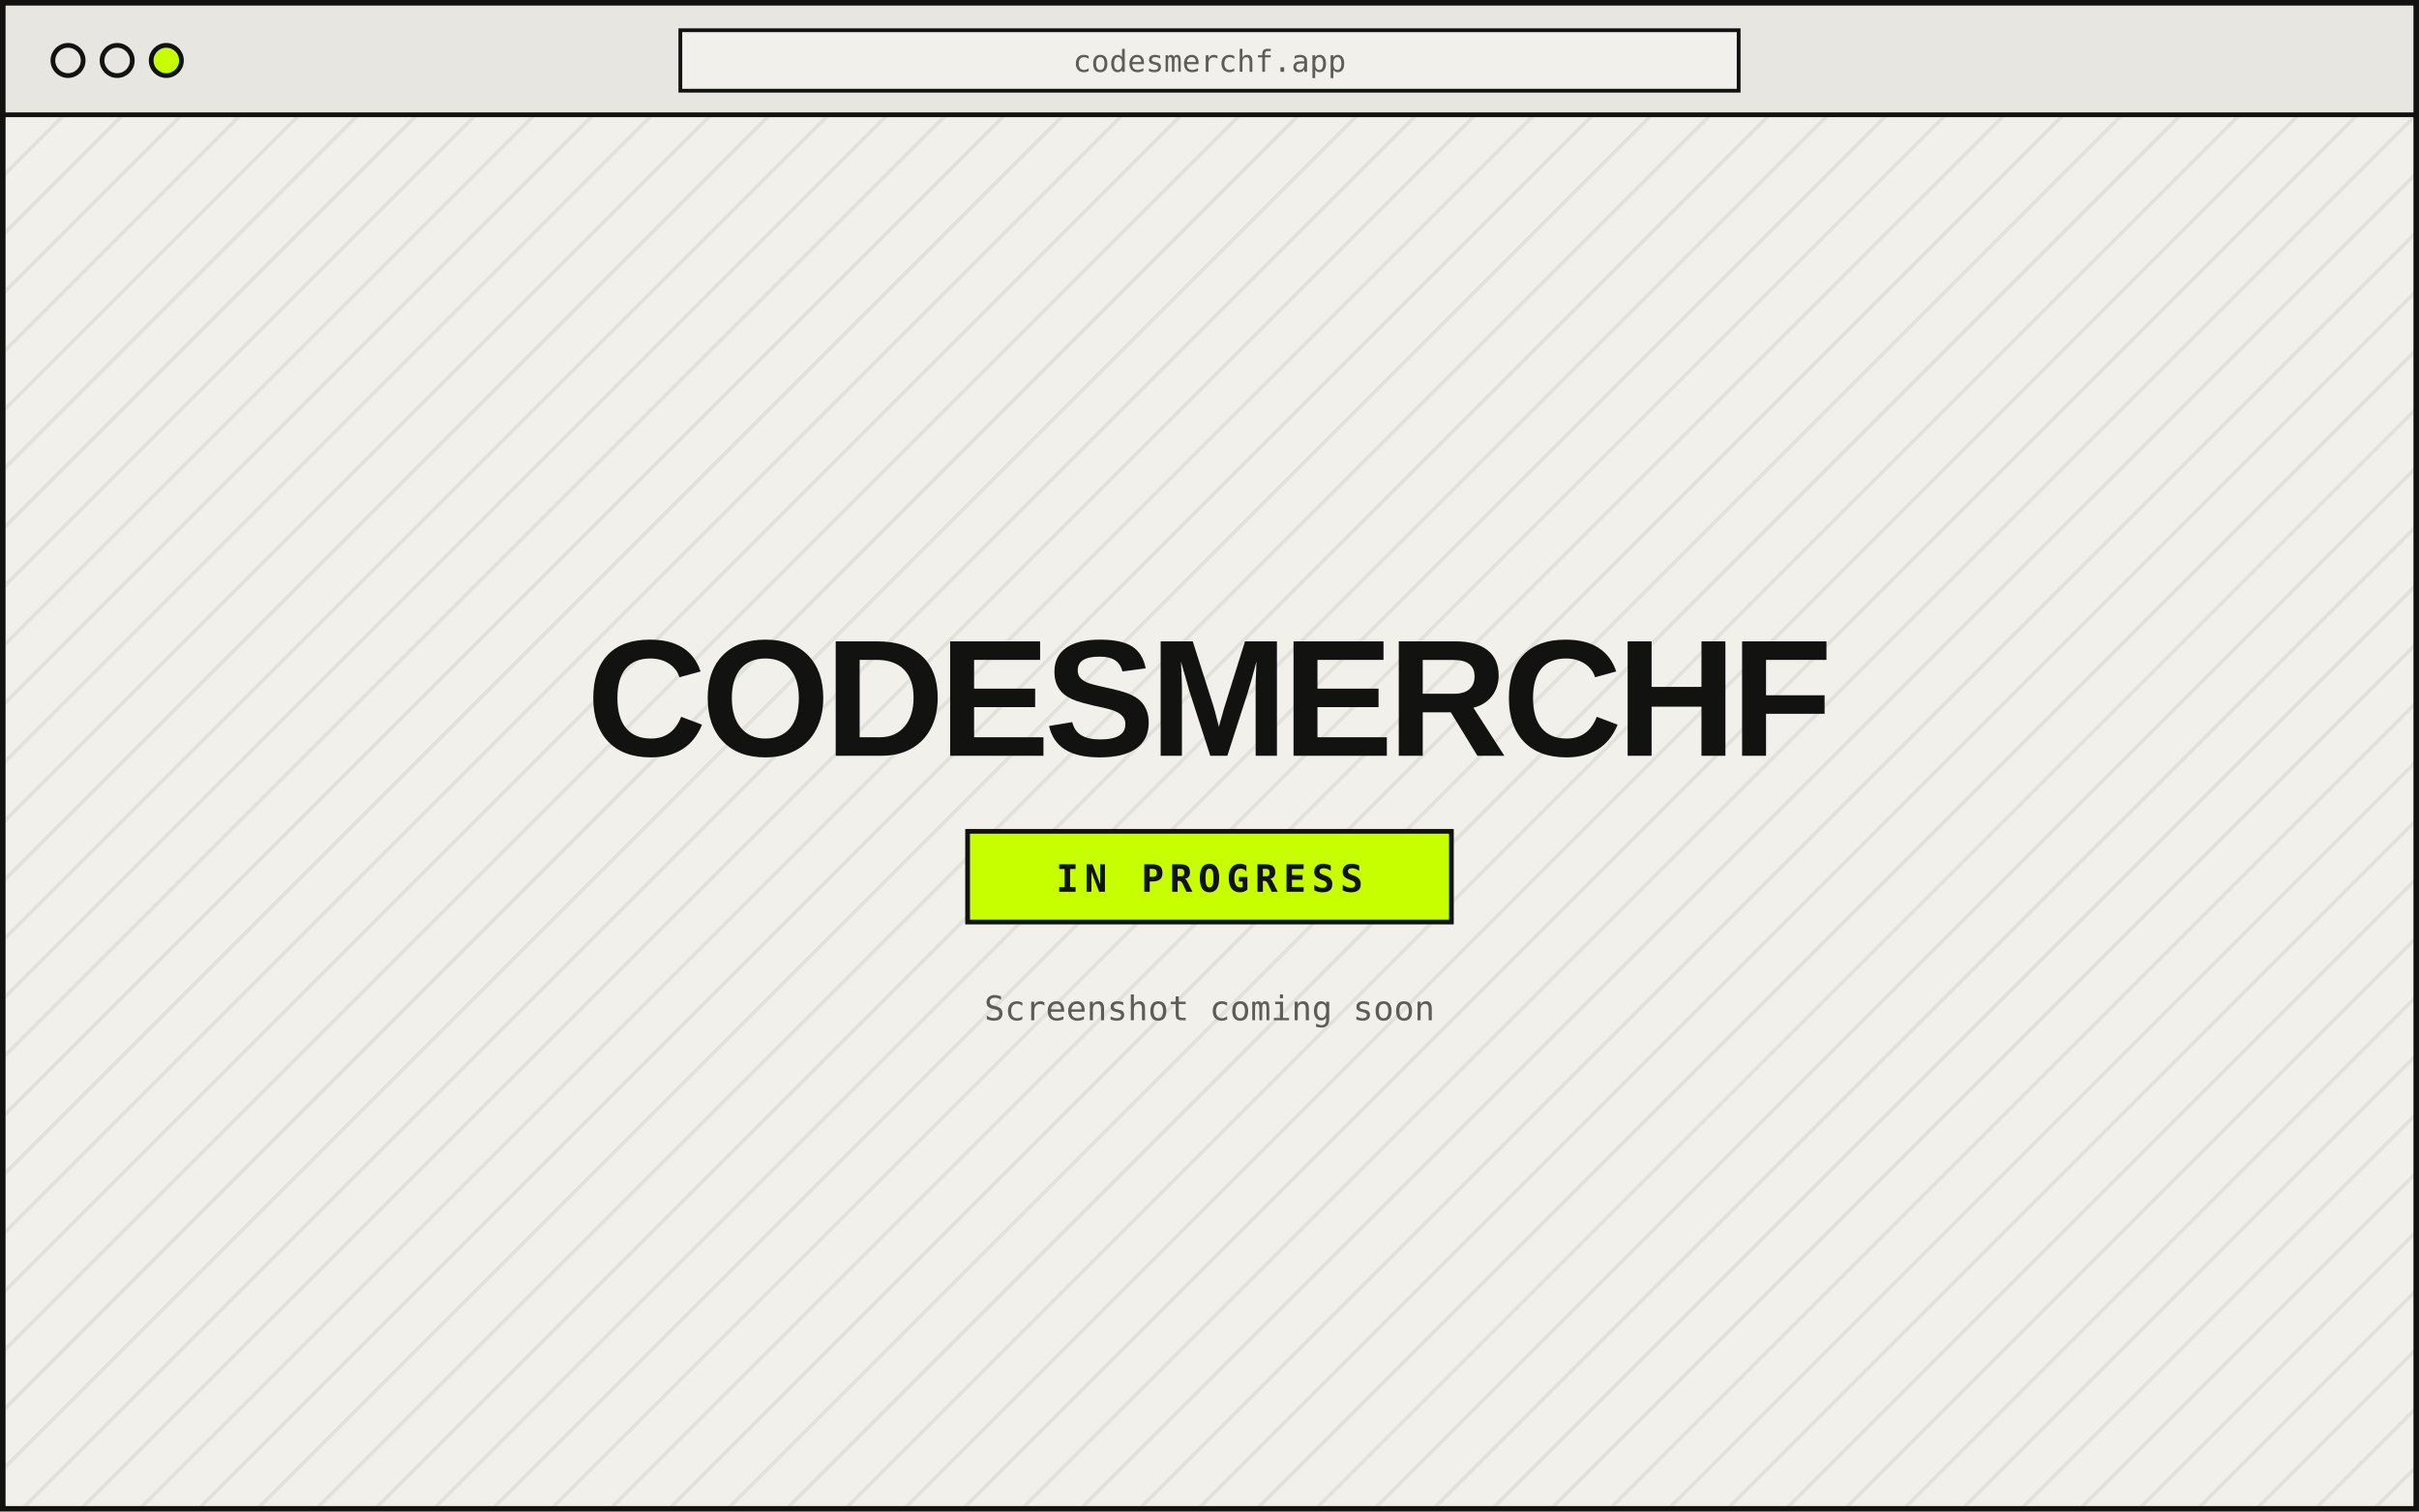
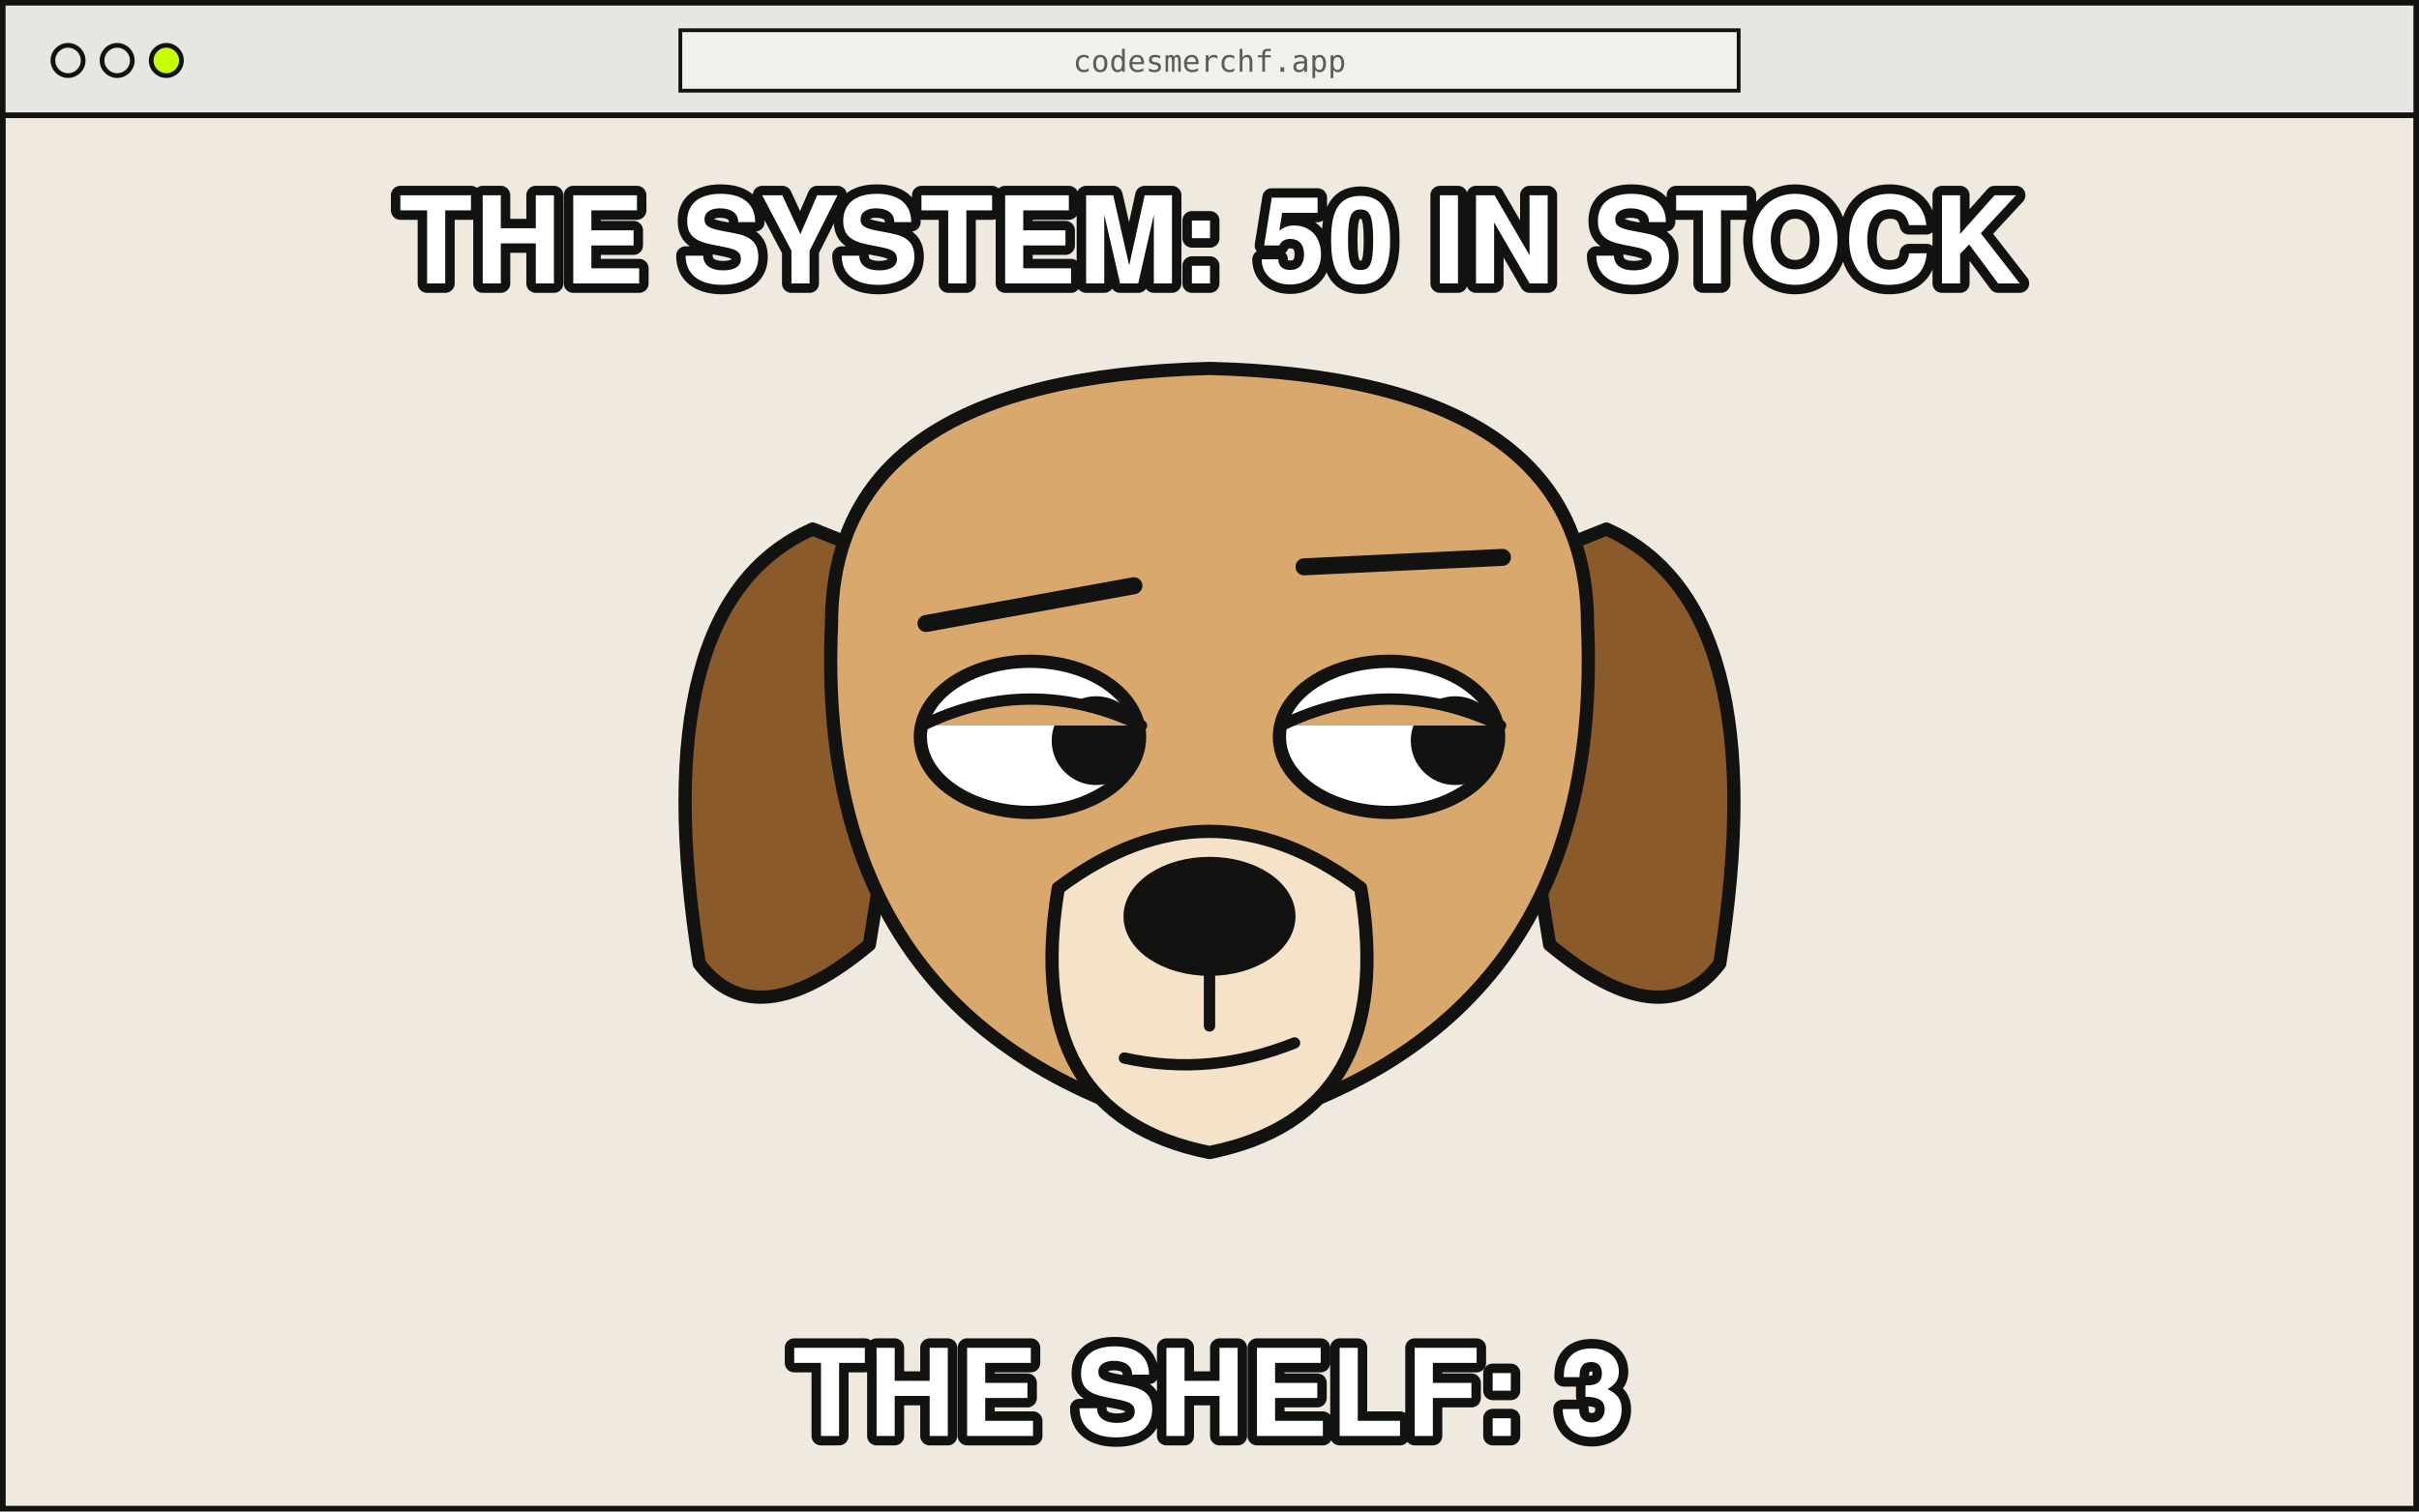
<svg xmlns="http://www.w3.org/2000/svg" viewBox="0 0 1280 800" width="1280" height="800">
-   <defs>
-     <pattern id="h" width="22" height="22" patternUnits="userSpaceOnUse" patternTransform="rotate(45)">
-       <rect width="22" height="22" fill="#F1F0EB" />
-       <rect width="2" height="22" fill="#121211" opacity="0.07" />
-     </pattern>
-   </defs>
-   <rect x="1.5" y="1.5" width="1277" height="797" fill="#F1F0EB" stroke="#121211" stroke-width="3" />
+   <rect x="1.5" y="1.5" width="1277" height="797" fill="#EFE9DF" stroke="#121211" stroke-width="3" />
  <rect x="3" y="3" width="1274" height="58" fill="#E7E6E0" />
  <line x1="0" y1="61" x2="1280" y2="61" stroke="#121211" stroke-width="3" />
  <circle cx="36" cy="32" r="8" fill="none" stroke="#121211" stroke-width="2.5" />
  <circle cx="62" cy="32" r="8" fill="none" stroke="#121211" stroke-width="2.5" />
  <circle cx="88" cy="32" r="8" fill="#C8FF00" stroke="#121211" stroke-width="2.5" />
  <rect x="360" y="16" width="560" height="32" fill="#F1F0EB" stroke="#121211" stroke-width="2" />
  <text x="640" y="38" text-anchor="middle" font-family="Menlo, Consolas, monospace" font-size="16" fill="#5E5C56">codesmerchf.app</text>
-   <rect x="3" y="62" width="1274" height="735" fill="url(#h)" />
-   <text x="640" y="400" text-anchor="middle" font-family="Helvetica Neue, Arial, sans-serif" font-weight="900" font-size="88" letter-spacing="-3" fill="#121211">CODESMERCHF</text>
-   <rect x="512" y="440" width="256" height="48" fill="#C8FF00" stroke="#121211" stroke-width="2.5" />
-   <text x="640" y="472" text-anchor="middle" font-family="Menlo, Consolas, monospace" font-weight="700" font-size="20" letter-spacing="3" fill="#121211">IN PROGRESS</text>
-   <text x="640" y="540" text-anchor="middle" font-family="Menlo, Consolas, monospace" font-size="18" fill="#5E5C56">Screenshot coming soon</text>
+   <g stroke="#121211" stroke-width="7" stroke-linecap="round" stroke-linejoin="round" transform="translate(0 0)">
+     <path d="M430 280 q-90 40 -60 230 q30 40 90 -10 q20 -120 20 -200 z" fill="#8A5A2B" />
+     <path d="M850 280 q90 40 60 230 q-30 40 -90 -10 q-20 -120 -20 -200 z" fill="#8A5A2B" />
+     <path d="M440 330 q0 -130 200 -135 q200 5 200 135 q10 220 -200 270 q-210 -50 -200 -270 z" fill="#D9A86C" />
+     <path d="M560 470 q80 -60 160 0 q20 120 -80 140 q-100 -20 -80 -140 z" fill="#F4E3C8" />
+     <ellipse cx="545" cy="390" rx="58" ry="40" fill="#FFFFFF" />
+     <ellipse cx="735" cy="390" rx="58" ry="40" fill="#FFFFFF" />
+     <circle cx="580" cy="392" r="20" fill="#121211" />
+     <circle cx="770" cy="392" r="20" fill="#121211" />
+     <path d="M488 384 q57 -28 116 0" fill="#D9A86C" stroke-width="6" />
+     <path d="M678 384 q57 -28 116 0" fill="#D9A86C" stroke-width="6" />
+     <path d="M490 330 l110 -20 M690 300 l105 -5" stroke-width="9" />
+     <ellipse cx="640" cy="485" rx="42" ry="28" fill="#121211" />
+     <path d="M640 513 v30 M595 560 q45 10 90 -8" fill="none" stroke-width="6" />
+   </g>
+   <text x="640" y="150" text-anchor="middle" font-family="Impact, 'Anton', 'Arial Black', 'Helvetica Neue', sans-serif" font-weight="900" font-size="64" letter-spacing="1" fill="#FFFFFF" stroke="#121211" stroke-width="10" stroke-linejoin="round" paint-order="stroke">THE SYSTEM: 50 IN STOCK</text>
+   <text x="640" y="760" text-anchor="middle" font-family="Impact, 'Anton', 'Arial Black', 'Helvetica Neue', sans-serif" font-weight="900" font-size="64" letter-spacing="1" fill="#FFFFFF" stroke="#121211" stroke-width="10" stroke-linejoin="round" paint-order="stroke">THE SHELF: 3</text>
</svg>
